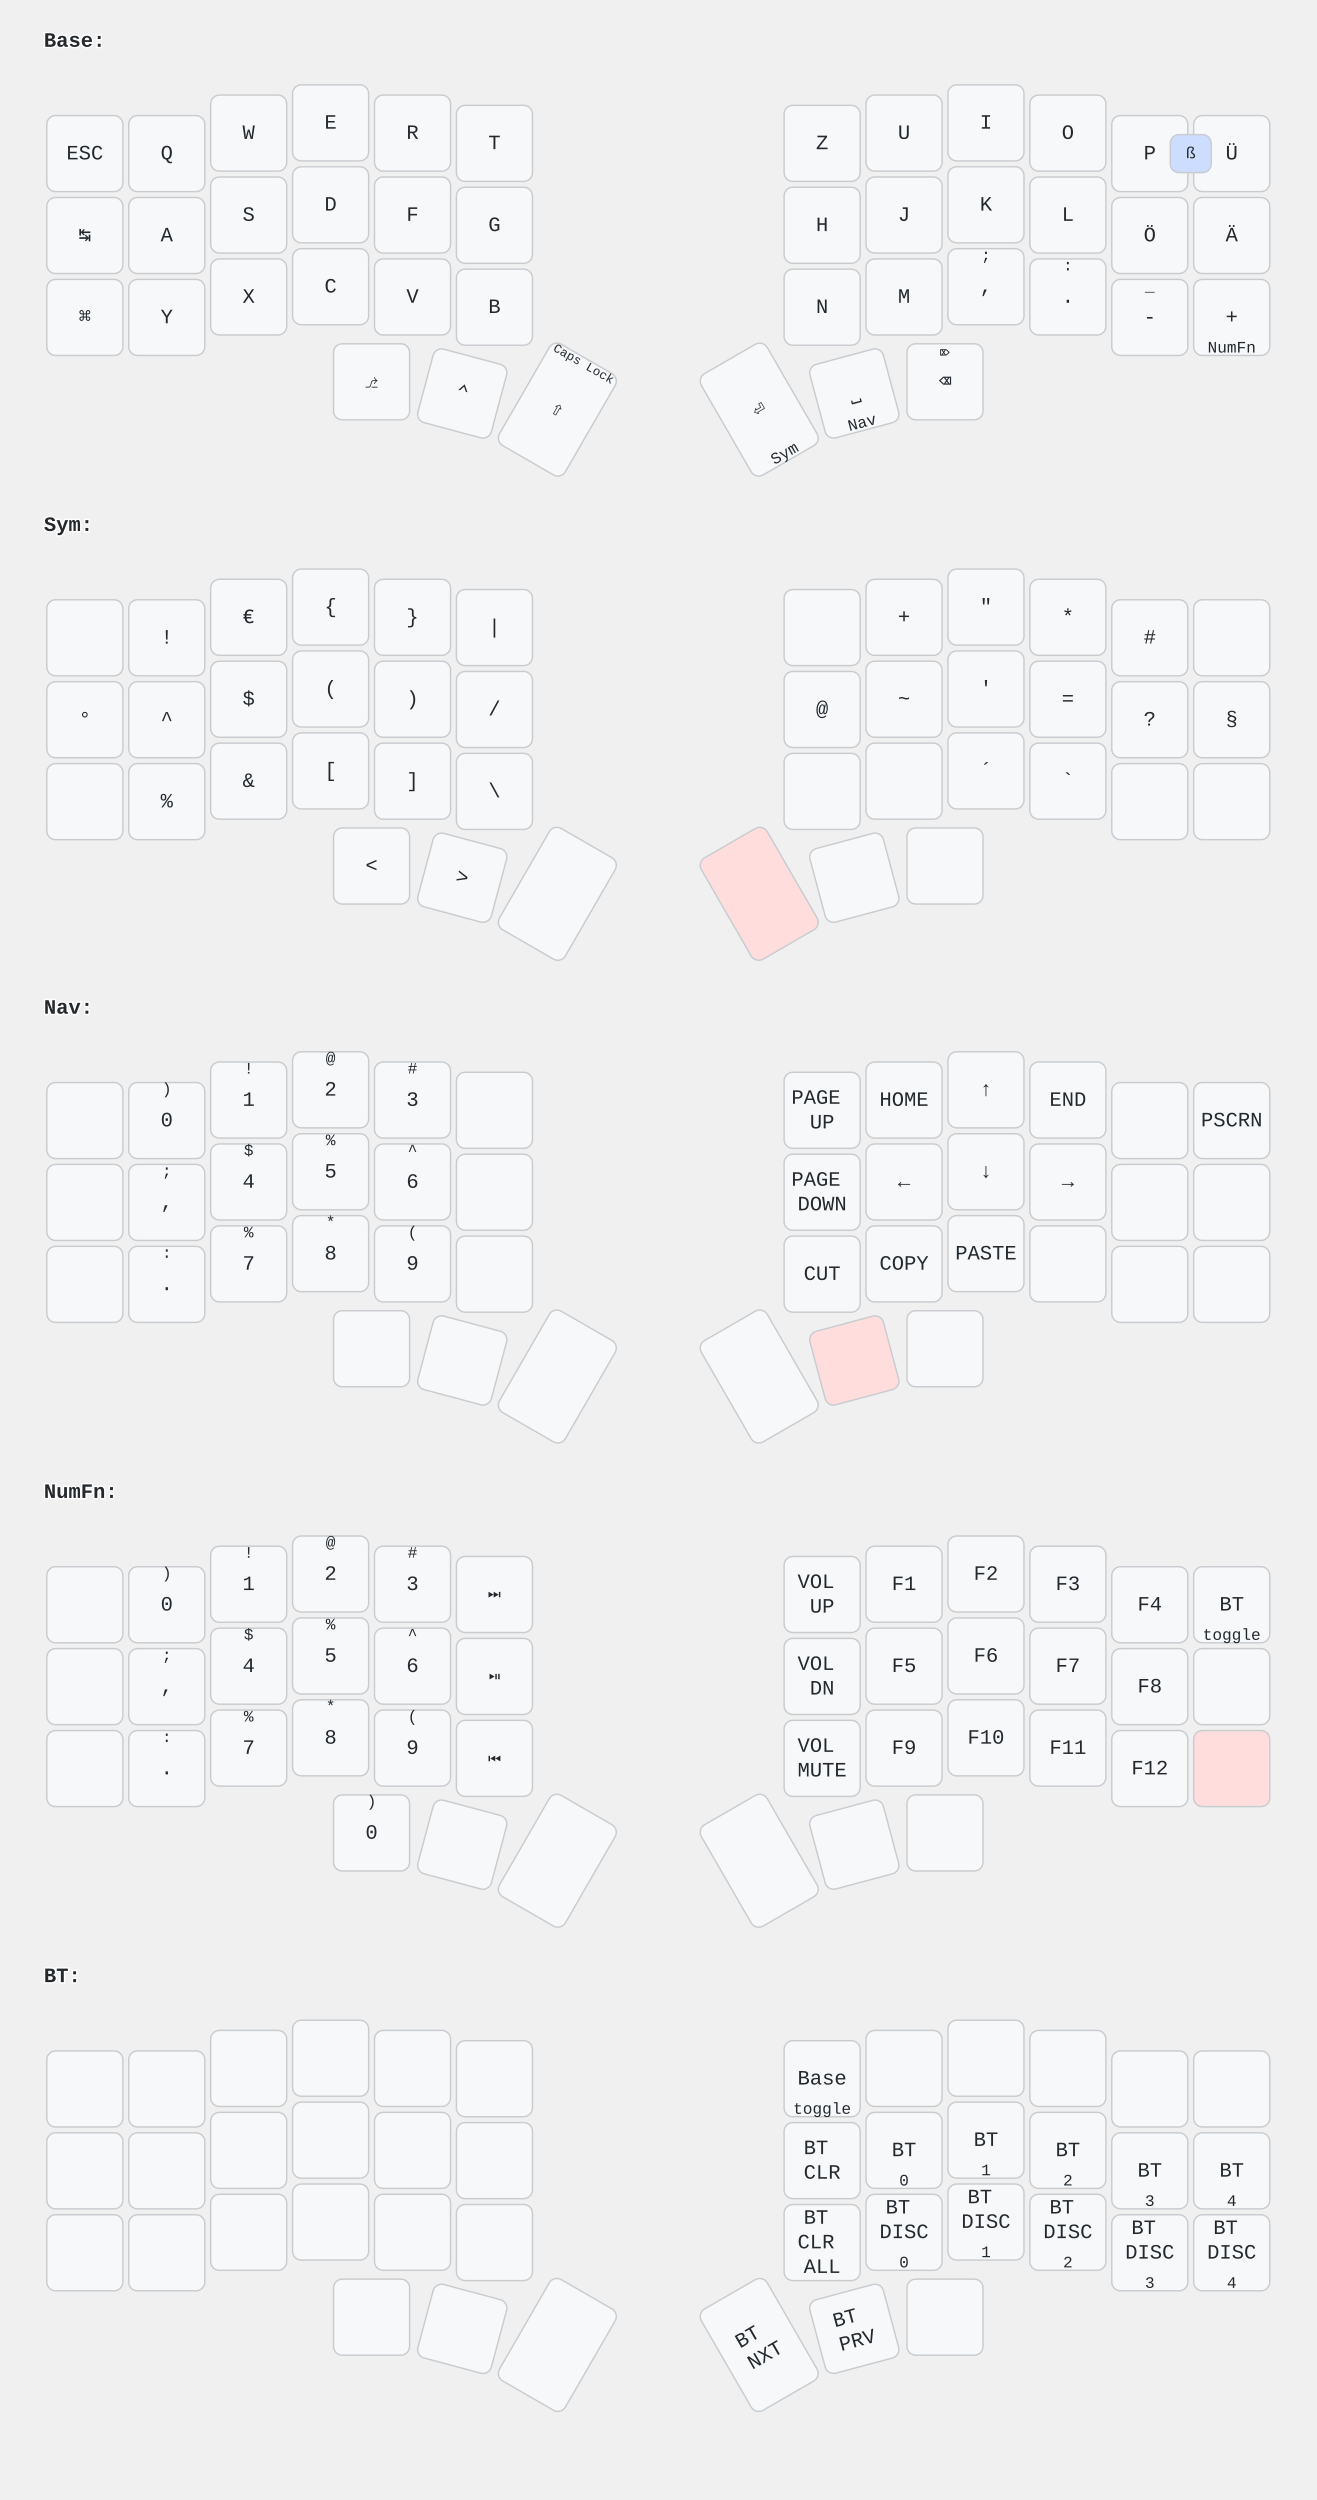
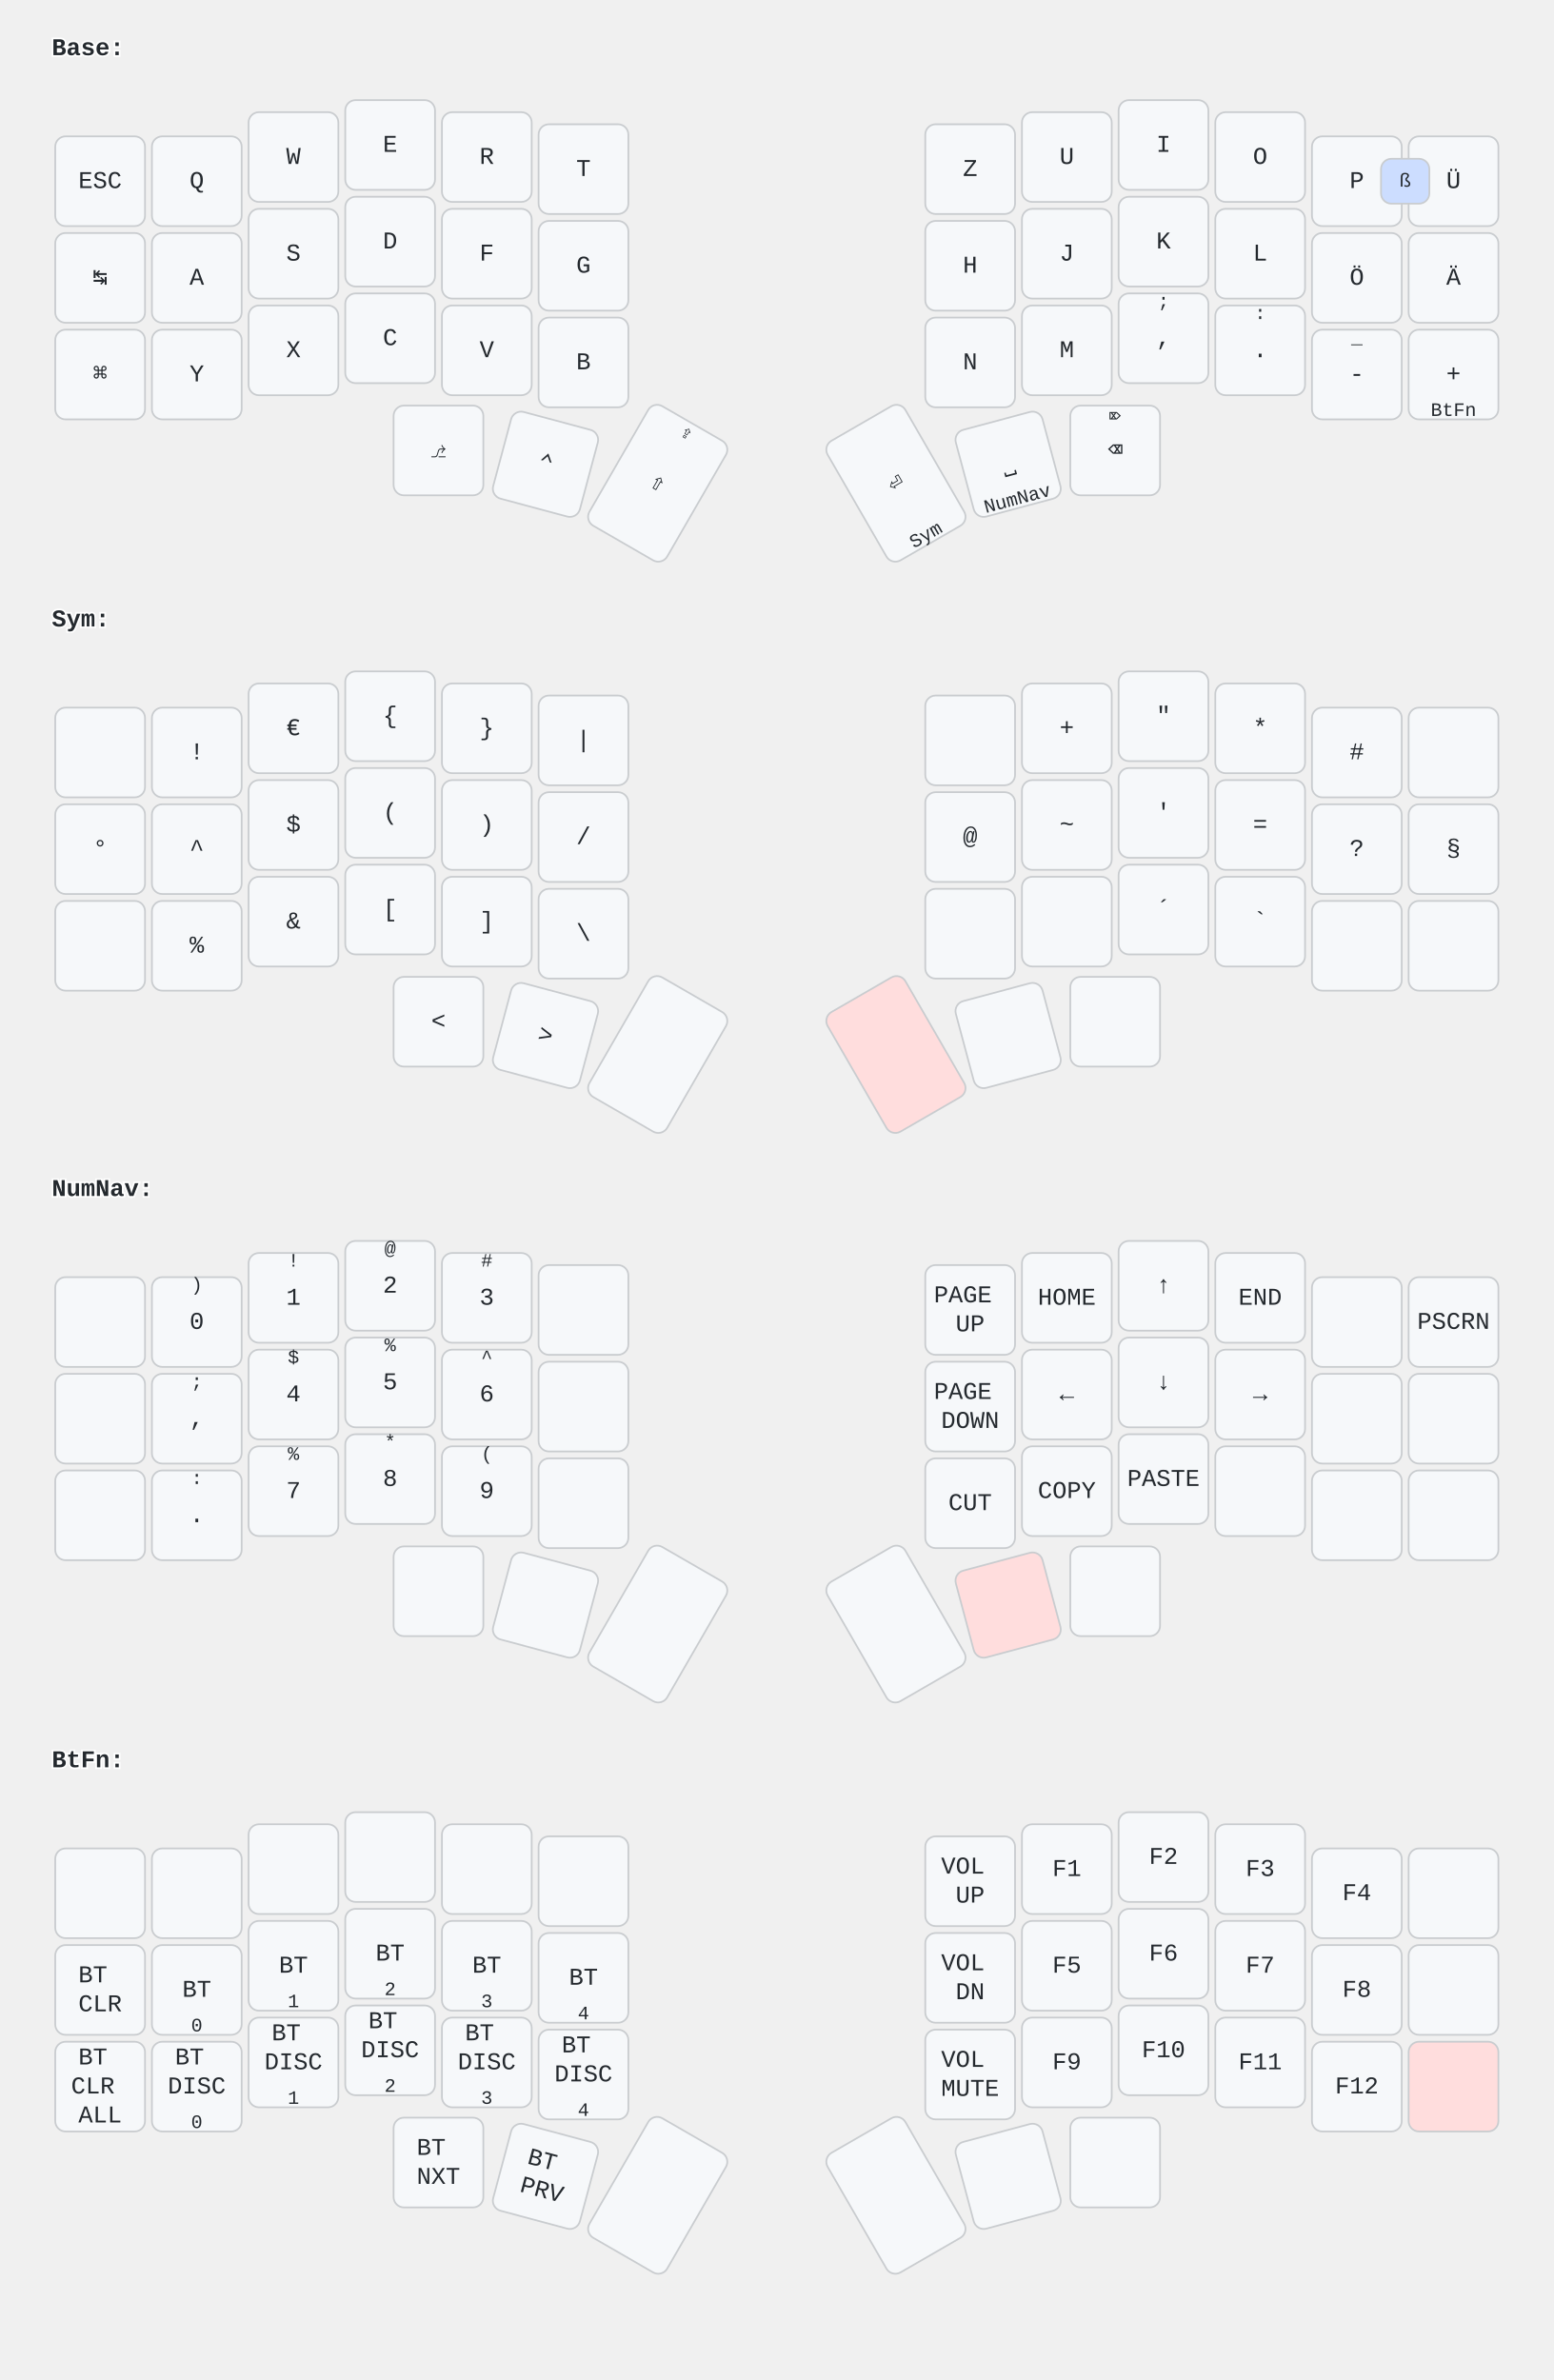
- <svg xmlns="http://www.w3.org/2000/svg" width="900" height="1709" viewBox="0 0 900 1709" class="keymap">
+ <svg xmlns="http://www.w3.org/2000/svg" width="900" height="1379" viewBox="0 0 900 1379" class="keymap">
  <style>/* font and background color specifications */
svg {
    font-family: SFMono-Regular,Consolas,Liberation Mono,Menlo,monospace;
    font-size: 14px;
    font-kerning: normal;
    text-rendering: optimizeLegibility;
    fill: #24292e;
}

/* default key styling */
rect {
    fill: #f6f8fa;
    stroke: #c9cccf;
    stroke-width: 1;
}

/* color accent for combo boxes */
rect.combo {
    fill: #cdf;
}

/* color accent for held keys */
rect.held, rect.combo.held {
    fill: #fdd;
}

/* color accent for ghost (optional) keys */
rect.ghost, rect.combo.ghost {
    fill: #ddd;
}

text {
    text-anchor: middle;
    dominant-baseline: middle;
}

/* styling for layer labels */
text.label {
    font-weight: bold;
    text-anchor: start;
    stroke: white;
    stroke-width: 2;
    paint-order: stroke;
}

/* styling for combo tap, and key hold/shifted label text */
text.combo, text.hold, text.shifted {
    font-size: 11px;
}

text.hold {
    text-anchor: middle;
    dominant-baseline: auto;
}

text.shifted {
    text-anchor: middle;
    dominant-baseline: hanging;
}

/* styling for hold/shifted label text in combo box */
text.combo.hold, text.combo.shifted {
    font-size: 8px;
}

/* styling for combo dendrons */
path {
    stroke-width: 1;
    stroke: gray;
    fill: none;
}
</style>
  <g transform="translate(30, 0)" class="layer-Base">
    <text x="0" y="28" class="label" id="Base">Base:</text>
    <g transform="translate(0, 56)">
      <g transform="translate(28, 49)" class="key keypos-0">
        <rect rx="6" ry="6" x="-26" y="-26" width="52" height="52" class="key" />
        <text x="0" y="0" class="key tap">ESC</text>
      </g>
      <g transform="translate(84, 49)" class="key keypos-1">
        <rect rx="6" ry="6" x="-26" y="-26" width="52" height="52" class="key" />
        <text x="0" y="0" class="key tap">Q</text>
      </g>
      <g transform="translate(140, 35)" class="key keypos-2">
        <rect rx="6" ry="6" x="-26" y="-26" width="52" height="52" class="key" />
        <text x="0" y="0" class="key tap">W</text>
      </g>
      <g transform="translate(196, 28)" class="key keypos-3">
        <rect rx="6" ry="6" x="-26" y="-26" width="52" height="52" class="key" />
        <text x="0" y="0" class="key tap">E</text>
      </g>
      <g transform="translate(252, 35)" class="key keypos-4">
        <rect rx="6" ry="6" x="-26" y="-26" width="52" height="52" class="key" />
        <text x="0" y="0" class="key tap">R</text>
      </g>
      <g transform="translate(308, 42)" class="key keypos-5">
        <rect rx="6" ry="6" x="-26" y="-26" width="52" height="52" class="key" />
        <text x="0" y="0" class="key tap">T</text>
      </g>
      <g transform="translate(532, 42)" class="key keypos-6">
        <rect rx="6" ry="6" x="-26" y="-26" width="52" height="52" class="key" />
        <text x="0" y="0" class="key tap">Z</text>
      </g>
      <g transform="translate(588, 35)" class="key keypos-7">
        <rect rx="6" ry="6" x="-26" y="-26" width="52" height="52" class="key" />
        <text x="0" y="0" class="key tap">U</text>
      </g>
      <g transform="translate(644, 28)" class="key keypos-8">
        <rect rx="6" ry="6" x="-26" y="-26" width="52" height="52" class="key" />
        <text x="0" y="0" class="key tap">I</text>
      </g>
      <g transform="translate(700, 35)" class="key keypos-9">
        <rect rx="6" ry="6" x="-26" y="-26" width="52" height="52" class="key" />
        <text x="0" y="0" class="key tap">O</text>
      </g>
      <g transform="translate(756, 49)" class="key keypos-10">
        <rect rx="6" ry="6" x="-26" y="-26" width="52" height="52" class="key" />
        <text x="0" y="0" class="key tap">P</text>
      </g>
      <g transform="translate(812, 49)" class="key keypos-11">
        <rect rx="6" ry="6" x="-26" y="-26" width="52" height="52" class="key" />
        <text x="0" y="0" class="key tap">Ü</text>
      </g>
      <g transform="translate(28, 105)" class="key keypos-12">
        <rect rx="6" ry="6" x="-26" y="-26" width="52" height="52" class="key" />
        <text x="0" y="0" class="key tap">↹</text>
      </g>
      <g transform="translate(84, 105)" class="key keypos-13">
        <rect rx="6" ry="6" x="-26" y="-26" width="52" height="52" class="key" />
        <text x="0" y="0" class="key tap">A</text>
      </g>
      <g transform="translate(140, 91)" class="key keypos-14">
        <rect rx="6" ry="6" x="-26" y="-26" width="52" height="52" class="key" />
        <text x="0" y="0" class="key tap">S</text>
      </g>
      <g transform="translate(196, 84)" class="key keypos-15">
        <rect rx="6" ry="6" x="-26" y="-26" width="52" height="52" class="key" />
        <text x="0" y="0" class="key tap">D</text>
      </g>
      <g transform="translate(252, 91)" class="key keypos-16">
        <rect rx="6" ry="6" x="-26" y="-26" width="52" height="52" class="key" />
        <text x="0" y="0" class="key tap">F</text>
      </g>
      <g transform="translate(308, 98)" class="key keypos-17">
        <rect rx="6" ry="6" x="-26" y="-26" width="52" height="52" class="key" />
        <text x="0" y="0" class="key tap">G</text>
      </g>
      <g transform="translate(532, 98)" class="key keypos-18">
        <rect rx="6" ry="6" x="-26" y="-26" width="52" height="52" class="key" />
        <text x="0" y="0" class="key tap">H</text>
      </g>
      <g transform="translate(588, 91)" class="key keypos-19">
        <rect rx="6" ry="6" x="-26" y="-26" width="52" height="52" class="key" />
        <text x="0" y="0" class="key tap">J</text>
      </g>
      <g transform="translate(644, 84)" class="key keypos-20">
        <rect rx="6" ry="6" x="-26" y="-26" width="52" height="52" class="key" />
        <text x="0" y="0" class="key tap">K</text>
      </g>
      <g transform="translate(700, 91)" class="key keypos-21">
        <rect rx="6" ry="6" x="-26" y="-26" width="52" height="52" class="key" />
        <text x="0" y="0" class="key tap">L</text>
      </g>
      <g transform="translate(756, 105)" class="key keypos-22">
        <rect rx="6" ry="6" x="-26" y="-26" width="52" height="52" class="key" />
        <text x="0" y="0" class="key tap">Ö</text>
      </g>
      <g transform="translate(812, 105)" class="key keypos-23">
        <rect rx="6" ry="6" x="-26" y="-26" width="52" height="52" class="key" />
        <text x="0" y="0" class="key tap">Ä</text>
      </g>
      <g transform="translate(28, 161)" class="key keypos-24">
        <rect rx="6" ry="6" x="-26" y="-26" width="52" height="52" class="key" />
        <text x="0" y="0" class="key tap">⌘</text>
      </g>
      <g transform="translate(84, 161)" class="key keypos-25">
        <rect rx="6" ry="6" x="-26" y="-26" width="52" height="52" class="key" />
        <text x="0" y="0" class="key tap">Y</text>
      </g>
      <g transform="translate(140, 147)" class="key keypos-26">
        <rect rx="6" ry="6" x="-26" y="-26" width="52" height="52" class="key" />
        <text x="0" y="0" class="key tap">X</text>
      </g>
      <g transform="translate(196, 140)" class="key keypos-27">
        <rect rx="6" ry="6" x="-26" y="-26" width="52" height="52" class="key" />
        <text x="0" y="0" class="key tap">C</text>
      </g>
      <g transform="translate(252, 147)" class="key keypos-28">
        <rect rx="6" ry="6" x="-26" y="-26" width="52" height="52" class="key" />
        <text x="0" y="0" class="key tap">V</text>
      </g>
      <g transform="translate(308, 154)" class="key keypos-29">
        <rect rx="6" ry="6" x="-26" y="-26" width="52" height="52" class="key" />
        <text x="0" y="0" class="key tap">B</text>
      </g>
      <g transform="translate(532, 154)" class="key keypos-30">
        <rect rx="6" ry="6" x="-26" y="-26" width="52" height="52" class="key" />
        <text x="0" y="0" class="key tap">N</text>
      </g>
      <g transform="translate(588, 147)" class="key keypos-31">
        <rect rx="6" ry="6" x="-26" y="-26" width="52" height="52" class="key" />
        <text x="0" y="0" class="key tap">M</text>
      </g>
      <g transform="translate(644, 140)" class="key keypos-32">
        <rect rx="6" ry="6" x="-26" y="-26" width="52" height="52" class="key" />
        <text x="0" y="0" class="key tap">,</text>
        <text x="0" y="-24" class="key shifted">;</text>
      </g>
      <g transform="translate(700, 147)" class="key keypos-33">
        <rect rx="6" ry="6" x="-26" y="-26" width="52" height="52" class="key" />
        <text x="0" y="0" class="key tap">.</text>
        <text x="0" y="-24" class="key shifted">:</text>
      </g>
      <g transform="translate(756, 161)" class="key keypos-34">
        <rect rx="6" ry="6" x="-26" y="-26" width="52" height="52" class="key" />
        <text x="0" y="0" class="key tap">-</text>
        <text x="0" y="-24" class="key shifted">_</text>
      </g>
      <g transform="translate(812, 161)" class="key keypos-35">
        <rect rx="6" ry="6" x="-26" y="-26" width="52" height="52" class="key" />
        <text x="0" y="0" class="key tap">+</text>
-         <a href="#NumFn">
-           <text x="0" y="24" class="key hold layer-activator">NumFn</text>
+         <a href="#BtFn">
+           <text x="0" y="24" class="key hold layer-activator">BtFn</text>
        </a>
      </g>
      <g transform="translate(224, 205)" class="key keypos-36">
        <rect rx="6" ry="6" x="-26" y="-26" width="52" height="52" class="key" />
        <text x="0" y="0" class="key tap">⎇</text>
      </g>
      <g transform="translate(286, 213) rotate(15.0)" class="key keypos-37">
        <rect rx="6" ry="6" x="-26" y="-26" width="52" height="52" class="key" />
        <text x="0" y="0" class="key tap">⌃</text>
      </g>
      <g transform="translate(351, 224) rotate(30.0)" class="key keypos-38">
        <rect rx="6" ry="6" x="-26" y="-40" width="52" height="80" class="key" />
        <text x="0" y="0" class="key tap">⇧</text>
-         <text x="0" y="-38" class="key shifted">
-           <tspan style="font-size: 78%">Caps Lock</tspan>
-         </text>
+         <text x="0" y="-38" class="key shifted">⇪</text>
      </g>
      <g transform="translate(489, 224) rotate(-30.0)" class="key keypos-39">
        <rect rx="6" ry="6" x="-26" y="-40" width="52" height="80" class="key" />
        <text x="0" y="0" class="key tap">⏎</text>
        <a href="#Sym">
          <text x="0" y="38" class="key hold layer-activator">Sym</text>
        </a>
      </g>
      <g transform="translate(554, 213) rotate(-15.0)" class="key keypos-40">
        <rect rx="6" ry="6" x="-26" y="-26" width="52" height="52" class="key" />
        <text x="0" y="0" class="key tap">⎵</text>
-         <a href="#Nav">
-           <text x="0" y="24" class="key hold layer-activator">Nav</text>
+         <a href="#NumNav">
+           <text x="0" y="24" class="key hold layer-activator">NumNav</text>
        </a>
      </g>
      <g transform="translate(616, 205)" class="key keypos-41">
        <rect rx="6" ry="6" x="-26" y="-26" width="52" height="52" class="key" />
        <text x="0" y="0" class="key tap">⌫</text>
        <text x="0" y="-24" class="key shifted">⌦</text>
      </g>
      <g class="combo combopos-0">
        <rect rx="6" ry="6" x="770" y="36" width="28" height="26" class="combo" />
        <text x="784" y="49" class="combo tap">ß</text>
      </g>
    </g>
  </g>
  <g transform="translate(30, 331)" class="layer-Sym">
    <text x="0" y="28" class="label" id="Sym">Sym:</text>
    <g transform="translate(0, 56)">
      <g transform="translate(28, 49)" class="key keypos-0">
        <rect rx="6" ry="6" x="-26" y="-26" width="52" height="52" class="key" />
      </g>
      <g transform="translate(84, 49)" class="key keypos-1">
        <rect rx="6" ry="6" x="-26" y="-26" width="52" height="52" class="key" />
        <text x="0" y="0" class="key tap">!</text>
      </g>
      <g transform="translate(140, 35)" class="key keypos-2">
        <rect rx="6" ry="6" x="-26" y="-26" width="52" height="52" class="key" />
        <text x="0" y="0" class="key tap">€</text>
      </g>
      <g transform="translate(196, 28)" class="key keypos-3">
        <rect rx="6" ry="6" x="-26" y="-26" width="52" height="52" class="key" />
        <text x="0" y="0" class="key tap">{</text>
      </g>
      <g transform="translate(252, 35)" class="key keypos-4">
        <rect rx="6" ry="6" x="-26" y="-26" width="52" height="52" class="key" />
        <text x="0" y="0" class="key tap">}</text>
      </g>
      <g transform="translate(308, 42)" class="key keypos-5">
        <rect rx="6" ry="6" x="-26" y="-26" width="52" height="52" class="key" />
        <text x="0" y="0" class="key tap">|</text>
      </g>
      <g transform="translate(532, 42)" class="key keypos-6">
        <rect rx="6" ry="6" x="-26" y="-26" width="52" height="52" class="key" />
      </g>
      <g transform="translate(588, 35)" class="key keypos-7">
        <rect rx="6" ry="6" x="-26" y="-26" width="52" height="52" class="key" />
        <text x="0" y="0" class="key tap">+</text>
      </g>
      <g transform="translate(644, 28)" class="key keypos-8">
        <rect rx="6" ry="6" x="-26" y="-26" width="52" height="52" class="key" />
        <text x="0" y="0" class="key tap">"</text>
      </g>
      <g transform="translate(700, 35)" class="key keypos-9">
        <rect rx="6" ry="6" x="-26" y="-26" width="52" height="52" class="key" />
        <text x="0" y="0" class="key tap">*</text>
      </g>
      <g transform="translate(756, 49)" class="key keypos-10">
        <rect rx="6" ry="6" x="-26" y="-26" width="52" height="52" class="key" />
        <text x="0" y="0" class="key tap">#</text>
      </g>
      <g transform="translate(812, 49)" class="key keypos-11">
        <rect rx="6" ry="6" x="-26" y="-26" width="52" height="52" class="key" />
      </g>
      <g transform="translate(28, 105)" class="key keypos-12">
        <rect rx="6" ry="6" x="-26" y="-26" width="52" height="52" class="key" />
        <text x="0" y="0" class="key tap">°</text>
      </g>
      <g transform="translate(84, 105)" class="key keypos-13">
        <rect rx="6" ry="6" x="-26" y="-26" width="52" height="52" class="key" />
        <text x="0" y="0" class="key tap">^</text>
      </g>
      <g transform="translate(140, 91)" class="key keypos-14">
        <rect rx="6" ry="6" x="-26" y="-26" width="52" height="52" class="key" />
        <text x="0" y="0" class="key tap">$</text>
      </g>
      <g transform="translate(196, 84)" class="key keypos-15">
        <rect rx="6" ry="6" x="-26" y="-26" width="52" height="52" class="key" />
        <text x="0" y="0" class="key tap">(</text>
      </g>
      <g transform="translate(252, 91)" class="key keypos-16">
        <rect rx="6" ry="6" x="-26" y="-26" width="52" height="52" class="key" />
        <text x="0" y="0" class="key tap">)</text>
      </g>
      <g transform="translate(308, 98)" class="key keypos-17">
        <rect rx="6" ry="6" x="-26" y="-26" width="52" height="52" class="key" />
        <text x="0" y="0" class="key tap">/</text>
      </g>
      <g transform="translate(532, 98)" class="key keypos-18">
        <rect rx="6" ry="6" x="-26" y="-26" width="52" height="52" class="key" />
        <text x="0" y="0" class="key tap">@</text>
      </g>
      <g transform="translate(588, 91)" class="key keypos-19">
        <rect rx="6" ry="6" x="-26" y="-26" width="52" height="52" class="key" />
        <text x="0" y="0" class="key tap">~</text>
      </g>
      <g transform="translate(644, 84)" class="key keypos-20">
        <rect rx="6" ry="6" x="-26" y="-26" width="52" height="52" class="key" />
        <text x="0" y="0" class="key tap">'</text>
      </g>
      <g transform="translate(700, 91)" class="key keypos-21">
        <rect rx="6" ry="6" x="-26" y="-26" width="52" height="52" class="key" />
        <text x="0" y="0" class="key tap">=</text>
      </g>
      <g transform="translate(756, 105)" class="key keypos-22">
        <rect rx="6" ry="6" x="-26" y="-26" width="52" height="52" class="key" />
        <text x="0" y="0" class="key tap">?</text>
      </g>
      <g transform="translate(812, 105)" class="key keypos-23">
        <rect rx="6" ry="6" x="-26" y="-26" width="52" height="52" class="key" />
        <text x="0" y="0" class="key tap">§</text>
      </g>
      <g transform="translate(28, 161)" class="key keypos-24">
        <rect rx="6" ry="6" x="-26" y="-26" width="52" height="52" class="key" />
      </g>
      <g transform="translate(84, 161)" class="key keypos-25">
        <rect rx="6" ry="6" x="-26" y="-26" width="52" height="52" class="key" />
        <text x="0" y="0" class="key tap">%</text>
      </g>
      <g transform="translate(140, 147)" class="key keypos-26">
        <rect rx="6" ry="6" x="-26" y="-26" width="52" height="52" class="key" />
        <text x="0" y="0" class="key tap">&amp;</text>
      </g>
      <g transform="translate(196, 140)" class="key keypos-27">
        <rect rx="6" ry="6" x="-26" y="-26" width="52" height="52" class="key" />
        <text x="0" y="0" class="key tap">[</text>
      </g>
      <g transform="translate(252, 147)" class="key keypos-28">
        <rect rx="6" ry="6" x="-26" y="-26" width="52" height="52" class="key" />
        <text x="0" y="0" class="key tap">]</text>
      </g>
      <g transform="translate(308, 154)" class="key keypos-29">
        <rect rx="6" ry="6" x="-26" y="-26" width="52" height="52" class="key" />
        <text x="0" y="0" class="key tap">\</text>
      </g>
      <g transform="translate(532, 154)" class="key keypos-30">
        <rect rx="6" ry="6" x="-26" y="-26" width="52" height="52" class="key" />
      </g>
      <g transform="translate(588, 147)" class="key keypos-31">
        <rect rx="6" ry="6" x="-26" y="-26" width="52" height="52" class="key" />
      </g>
      <g transform="translate(644, 140)" class="key keypos-32">
        <rect rx="6" ry="6" x="-26" y="-26" width="52" height="52" class="key" />
        <text x="0" y="0" class="key tap">´</text>
      </g>
      <g transform="translate(700, 147)" class="key keypos-33">
        <rect rx="6" ry="6" x="-26" y="-26" width="52" height="52" class="key" />
        <text x="0" y="0" class="key tap">`</text>
      </g>
      <g transform="translate(756, 161)" class="key keypos-34">
        <rect rx="6" ry="6" x="-26" y="-26" width="52" height="52" class="key" />
      </g>
      <g transform="translate(812, 161)" class="key keypos-35">
        <rect rx="6" ry="6" x="-26" y="-26" width="52" height="52" class="key" />
      </g>
      <g transform="translate(224, 205)" class="key keypos-36">
        <rect rx="6" ry="6" x="-26" y="-26" width="52" height="52" class="key" />
        <text x="0" y="0" class="key tap">&lt;</text>
      </g>
      <g transform="translate(286, 213) rotate(15.0)" class="key keypos-37">
        <rect rx="6" ry="6" x="-26" y="-26" width="52" height="52" class="key" />
        <text x="0" y="0" class="key tap">&gt;</text>
      </g>
      <g transform="translate(351, 224) rotate(30.0)" class="key keypos-38">
        <rect rx="6" ry="6" x="-26" y="-40" width="52" height="80" class="key" />
      </g>
      <g transform="translate(489, 224) rotate(-30.0)" class="key held keypos-39">
        <rect rx="6" ry="6" x="-26" y="-40" width="52" height="80" class="key held" />
      </g>
      <g transform="translate(554, 213) rotate(-15.0)" class="key keypos-40">
        <rect rx="6" ry="6" x="-26" y="-26" width="52" height="52" class="key" />
      </g>
      <g transform="translate(616, 205)" class="key keypos-41">
        <rect rx="6" ry="6" x="-26" y="-26" width="52" height="52" class="key" />
      </g>
    </g>
  </g>
-   <g transform="translate(30, 661)" class="layer-Nav">
-     <text x="0" y="28" class="label" id="Nav">Nav:</text>
+   <g transform="translate(30, 661)" class="layer-NumNav">
+     <text x="0" y="28" class="label" id="NumNav">NumNav:</text>
    <g transform="translate(0, 56)">
      <g transform="translate(28, 49)" class="key keypos-0">
        <rect rx="6" ry="6" x="-26" y="-26" width="52" height="52" class="key" />
      </g>
      <g transform="translate(84, 49)" class="key keypos-1">
        <rect rx="6" ry="6" x="-26" y="-26" width="52" height="52" class="key" />
        <text x="0" y="0" class="key tap">0</text>
        <text x="0" y="-24" class="key shifted">)</text>
      </g>
      <g transform="translate(140, 35)" class="key keypos-2">
        <rect rx="6" ry="6" x="-26" y="-26" width="52" height="52" class="key" />
        <text x="0" y="0" class="key tap">1</text>
        <text x="0" y="-24" class="key shifted">!</text>
      </g>
      <g transform="translate(196, 28)" class="key keypos-3">
        <rect rx="6" ry="6" x="-26" y="-26" width="52" height="52" class="key" />
        <text x="0" y="0" class="key tap">2</text>
        <text x="0" y="-24" class="key shifted">@</text>
      </g>
      <g transform="translate(252, 35)" class="key keypos-4">
        <rect rx="6" ry="6" x="-26" y="-26" width="52" height="52" class="key" />
        <text x="0" y="0" class="key tap">3</text>
        <text x="0" y="-24" class="key shifted">#</text>
      </g>
      <g transform="translate(308, 42)" class="key keypos-5">
        <rect rx="6" ry="6" x="-26" y="-26" width="52" height="52" class="key" />
      </g>
      <g transform="translate(532, 42)" class="key keypos-6">
        <rect rx="6" ry="6" x="-26" y="-26" width="52" height="52" class="key" />
        <text x="0" y="0" class="key tap">
          <tspan x="0" dy="-0.6em">PAGE</tspan>
          <tspan x="0" dy="1.2em">UP</tspan>
        </text>
      </g>
      <g transform="translate(588, 35)" class="key keypos-7">
        <rect rx="6" ry="6" x="-26" y="-26" width="52" height="52" class="key" />
        <text x="0" y="0" class="key tap">HOME</text>
      </g>
      <g transform="translate(644, 28)" class="key keypos-8">
        <rect rx="6" ry="6" x="-26" y="-26" width="52" height="52" class="key" />
        <text x="0" y="0" class="key tap">↑</text>
      </g>
      <g transform="translate(700, 35)" class="key keypos-9">
        <rect rx="6" ry="6" x="-26" y="-26" width="52" height="52" class="key" />
        <text x="0" y="0" class="key tap">END</text>
      </g>
      <g transform="translate(756, 49)" class="key keypos-10">
        <rect rx="6" ry="6" x="-26" y="-26" width="52" height="52" class="key" />
      </g>
      <g transform="translate(812, 49)" class="key keypos-11">
        <rect rx="6" ry="6" x="-26" y="-26" width="52" height="52" class="key" />
        <text x="0" y="0" class="key tap">PSCRN</text>
      </g>
      <g transform="translate(28, 105)" class="key keypos-12">
        <rect rx="6" ry="6" x="-26" y="-26" width="52" height="52" class="key" />
      </g>
      <g transform="translate(84, 105)" class="key keypos-13">
        <rect rx="6" ry="6" x="-26" y="-26" width="52" height="52" class="key" />
        <text x="0" y="0" class="key tap">,</text>
        <text x="0" y="-24" class="key shifted">;</text>
      </g>
      <g transform="translate(140, 91)" class="key keypos-14">
        <rect rx="6" ry="6" x="-26" y="-26" width="52" height="52" class="key" />
        <text x="0" y="0" class="key tap">4</text>
        <text x="0" y="-24" class="key shifted">$</text>
      </g>
      <g transform="translate(196, 84)" class="key keypos-15">
        <rect rx="6" ry="6" x="-26" y="-26" width="52" height="52" class="key" />
        <text x="0" y="0" class="key tap">5</text>
        <text x="0" y="-24" class="key shifted">%</text>
      </g>
      <g transform="translate(252, 91)" class="key keypos-16">
        <rect rx="6" ry="6" x="-26" y="-26" width="52" height="52" class="key" />
        <text x="0" y="0" class="key tap">6</text>
        <text x="0" y="-24" class="key shifted">^</text>
      </g>
      <g transform="translate(308, 98)" class="key keypos-17">
        <rect rx="6" ry="6" x="-26" y="-26" width="52" height="52" class="key" />
      </g>
      <g transform="translate(532, 98)" class="key keypos-18">
        <rect rx="6" ry="6" x="-26" y="-26" width="52" height="52" class="key" />
        <text x="0" y="0" class="key tap">
          <tspan x="0" dy="-0.6em">PAGE</tspan>
          <tspan x="0" dy="1.2em">DOWN</tspan>
        </text>
      </g>
      <g transform="translate(588, 91)" class="key keypos-19">
        <rect rx="6" ry="6" x="-26" y="-26" width="52" height="52" class="key" />
        <text x="0" y="0" class="key tap">←</text>
      </g>
      <g transform="translate(644, 84)" class="key keypos-20">
        <rect rx="6" ry="6" x="-26" y="-26" width="52" height="52" class="key" />
        <text x="0" y="0" class="key tap">↓</text>
      </g>
      <g transform="translate(700, 91)" class="key keypos-21">
        <rect rx="6" ry="6" x="-26" y="-26" width="52" height="52" class="key" />
        <text x="0" y="0" class="key tap">→</text>
      </g>
      <g transform="translate(756, 105)" class="key keypos-22">
        <rect rx="6" ry="6" x="-26" y="-26" width="52" height="52" class="key" />
      </g>
      <g transform="translate(812, 105)" class="key keypos-23">
        <rect rx="6" ry="6" x="-26" y="-26" width="52" height="52" class="key" />
      </g>
      <g transform="translate(28, 161)" class="key keypos-24">
        <rect rx="6" ry="6" x="-26" y="-26" width="52" height="52" class="key" />
      </g>
      <g transform="translate(84, 161)" class="key keypos-25">
        <rect rx="6" ry="6" x="-26" y="-26" width="52" height="52" class="key" />
        <text x="0" y="0" class="key tap">.</text>
        <text x="0" y="-24" class="key shifted">:</text>
      </g>
      <g transform="translate(140, 147)" class="key keypos-26">
        <rect rx="6" ry="6" x="-26" y="-26" width="52" height="52" class="key" />
        <text x="0" y="0" class="key tap">7</text>
        <text x="0" y="-24" class="key shifted">%</text>
      </g>
      <g transform="translate(196, 140)" class="key keypos-27">
        <rect rx="6" ry="6" x="-26" y="-26" width="52" height="52" class="key" />
        <text x="0" y="0" class="key tap">8</text>
        <text x="0" y="-24" class="key shifted">*</text>
      </g>
      <g transform="translate(252, 147)" class="key keypos-28">
        <rect rx="6" ry="6" x="-26" y="-26" width="52" height="52" class="key" />
        <text x="0" y="0" class="key tap">9</text>
        <text x="0" y="-24" class="key shifted">(</text>
      </g>
      <g transform="translate(308, 154)" class="key keypos-29">
        <rect rx="6" ry="6" x="-26" y="-26" width="52" height="52" class="key" />
      </g>
      <g transform="translate(532, 154)" class="key keypos-30">
        <rect rx="6" ry="6" x="-26" y="-26" width="52" height="52" class="key" />
        <text x="0" y="0" class="key tap">CUT</text>
      </g>
      <g transform="translate(588, 147)" class="key keypos-31">
        <rect rx="6" ry="6" x="-26" y="-26" width="52" height="52" class="key" />
        <text x="0" y="0" class="key tap">COPY</text>
      </g>
      <g transform="translate(644, 140)" class="key keypos-32">
        <rect rx="6" ry="6" x="-26" y="-26" width="52" height="52" class="key" />
        <text x="0" y="0" class="key tap">PASTE</text>
      </g>
      <g transform="translate(700, 147)" class="key keypos-33">
        <rect rx="6" ry="6" x="-26" y="-26" width="52" height="52" class="key" />
      </g>
      <g transform="translate(756, 161)" class="key keypos-34">
        <rect rx="6" ry="6" x="-26" y="-26" width="52" height="52" class="key" />
      </g>
      <g transform="translate(812, 161)" class="key keypos-35">
        <rect rx="6" ry="6" x="-26" y="-26" width="52" height="52" class="key" />
      </g>
      <g transform="translate(224, 205)" class="key keypos-36">
        <rect rx="6" ry="6" x="-26" y="-26" width="52" height="52" class="key" />
      </g>
      <g transform="translate(286, 213) rotate(15.0)" class="key keypos-37">
        <rect rx="6" ry="6" x="-26" y="-26" width="52" height="52" class="key" />
      </g>
      <g transform="translate(351, 224) rotate(30.0)" class="key keypos-38">
        <rect rx="6" ry="6" x="-26" y="-40" width="52" height="80" class="key" />
      </g>
      <g transform="translate(489, 224) rotate(-30.0)" class="key keypos-39">
        <rect rx="6" ry="6" x="-26" y="-40" width="52" height="80" class="key" />
      </g>
      <g transform="translate(554, 213) rotate(-15.0)" class="key held keypos-40">
        <rect rx="6" ry="6" x="-26" y="-26" width="52" height="52" class="key held" />
      </g>
      <g transform="translate(616, 205)" class="key keypos-41">
        <rect rx="6" ry="6" x="-26" y="-26" width="52" height="52" class="key" />
      </g>
    </g>
  </g>
-   <g transform="translate(30, 992)" class="layer-NumFn">
-     <text x="0" y="28" class="label" id="NumFn">NumFn:</text>
+   <g transform="translate(30, 992)" class="layer-BtFn">
+     <text x="0" y="28" class="label" id="BtFn">BtFn:</text>
    <g transform="translate(0, 56)">
      <g transform="translate(28, 49)" class="key keypos-0">
        <rect rx="6" ry="6" x="-26" y="-26" width="52" height="52" class="key" />
      </g>
      <g transform="translate(84, 49)" class="key keypos-1">
        <rect rx="6" ry="6" x="-26" y="-26" width="52" height="52" class="key" />
-         <text x="0" y="0" class="key tap">0</text>
-         <text x="0" y="-24" class="key shifted">)</text>
      </g>
      <g transform="translate(140, 35)" class="key keypos-2">
        <rect rx="6" ry="6" x="-26" y="-26" width="52" height="52" class="key" />
-         <text x="0" y="0" class="key tap">1</text>
-         <text x="0" y="-24" class="key shifted">!</text>
      </g>
      <g transform="translate(196, 28)" class="key keypos-3">
        <rect rx="6" ry="6" x="-26" y="-26" width="52" height="52" class="key" />
-         <text x="0" y="0" class="key tap">2</text>
-         <text x="0" y="-24" class="key shifted">@</text>
      </g>
      <g transform="translate(252, 35)" class="key keypos-4">
        <rect rx="6" ry="6" x="-26" y="-26" width="52" height="52" class="key" />
-         <text x="0" y="0" class="key tap">3</text>
-         <text x="0" y="-24" class="key shifted">#</text>
      </g>
      <g transform="translate(308, 42)" class="key keypos-5">
        <rect rx="6" ry="6" x="-26" y="-26" width="52" height="52" class="key" />
-         <text x="0" y="0" class="key tap">⏭</text>
      </g>
      <g transform="translate(532, 42)" class="key keypos-6">
        <rect rx="6" ry="6" x="-26" y="-26" width="52" height="52" class="key" />
        <text x="0" y="0" class="key tap">
          <tspan x="0" dy="-0.6em">VOL</tspan>
          <tspan x="0" dy="1.2em">UP</tspan>
        </text>
      </g>
      <g transform="translate(588, 35)" class="key keypos-7">
        <rect rx="6" ry="6" x="-26" y="-26" width="52" height="52" class="key" />
        <text x="0" y="0" class="key tap">F1</text>
      </g>
      <g transform="translate(644, 28)" class="key keypos-8">
        <rect rx="6" ry="6" x="-26" y="-26" width="52" height="52" class="key" />
        <text x="0" y="0" class="key tap">F2</text>
      </g>
      <g transform="translate(700, 35)" class="key keypos-9">
        <rect rx="6" ry="6" x="-26" y="-26" width="52" height="52" class="key" />
        <text x="0" y="0" class="key tap">F3</text>
      </g>
      <g transform="translate(756, 49)" class="key keypos-10">
        <rect rx="6" ry="6" x="-26" y="-26" width="52" height="52" class="key" />
        <text x="0" y="0" class="key tap">F4</text>
      </g>
      <g transform="translate(812, 49)" class="key keypos-11">
        <rect rx="6" ry="6" x="-26" y="-26" width="52" height="52" class="key" />
-         <a href="#BT">
-           <text x="0" y="0" class="key tap layer-activator">BT</text>
-         </a>
-         <text x="0" y="24" class="key hold">toggle</text>
      </g>
      <g transform="translate(28, 105)" class="key keypos-12">
        <rect rx="6" ry="6" x="-26" y="-26" width="52" height="52" class="key" />
+         <text x="0" y="0" class="key tap">
+           <tspan x="0" dy="-0.6em">BT</tspan>
+           <tspan x="0" dy="1.2em">CLR</tspan>
+         </text>
      </g>
      <g transform="translate(84, 105)" class="key keypos-13">
        <rect rx="6" ry="6" x="-26" y="-26" width="52" height="52" class="key" />
-         <text x="0" y="0" class="key tap">,</text>
-         <text x="0" y="-24" class="key shifted">;</text>
+         <text x="0" y="0" class="key tap">BT</text>
+         <text x="0" y="24" class="key hold">0</text>
      </g>
      <g transform="translate(140, 91)" class="key keypos-14">
        <rect rx="6" ry="6" x="-26" y="-26" width="52" height="52" class="key" />
-         <text x="0" y="0" class="key tap">4</text>
-         <text x="0" y="-24" class="key shifted">$</text>
+         <text x="0" y="0" class="key tap">BT</text>
+         <text x="0" y="24" class="key hold">1</text>
      </g>
      <g transform="translate(196, 84)" class="key keypos-15">
        <rect rx="6" ry="6" x="-26" y="-26" width="52" height="52" class="key" />
-         <text x="0" y="0" class="key tap">5</text>
-         <text x="0" y="-24" class="key shifted">%</text>
+         <text x="0" y="0" class="key tap">BT</text>
+         <text x="0" y="24" class="key hold">2</text>
      </g>
      <g transform="translate(252, 91)" class="key keypos-16">
        <rect rx="6" ry="6" x="-26" y="-26" width="52" height="52" class="key" />
-         <text x="0" y="0" class="key tap">6</text>
-         <text x="0" y="-24" class="key shifted">^</text>
+         <text x="0" y="0" class="key tap">BT</text>
+         <text x="0" y="24" class="key hold">3</text>
      </g>
      <g transform="translate(308, 98)" class="key keypos-17">
        <rect rx="6" ry="6" x="-26" y="-26" width="52" height="52" class="key" />
-         <text x="0" y="0" class="key tap">⏯</text>
+         <text x="0" y="0" class="key tap">BT</text>
+         <text x="0" y="24" class="key hold">4</text>
      </g>
      <g transform="translate(532, 98)" class="key keypos-18">
        <rect rx="6" ry="6" x="-26" y="-26" width="52" height="52" class="key" />
        <text x="0" y="0" class="key tap">
          <tspan x="0" dy="-0.6em">VOL</tspan>
          <tspan x="0" dy="1.2em">DN</tspan>
        </text>
      </g>
      <g transform="translate(588, 91)" class="key keypos-19">
        <rect rx="6" ry="6" x="-26" y="-26" width="52" height="52" class="key" />
        <text x="0" y="0" class="key tap">F5</text>
      </g>
      <g transform="translate(644, 84)" class="key keypos-20">
        <rect rx="6" ry="6" x="-26" y="-26" width="52" height="52" class="key" />
        <text x="0" y="0" class="key tap">F6</text>
      </g>
      <g transform="translate(700, 91)" class="key keypos-21">
        <rect rx="6" ry="6" x="-26" y="-26" width="52" height="52" class="key" />
        <text x="0" y="0" class="key tap">F7</text>
      </g>
      <g transform="translate(756, 105)" class="key keypos-22">
        <rect rx="6" ry="6" x="-26" y="-26" width="52" height="52" class="key" />
        <text x="0" y="0" class="key tap">F8</text>
      </g>
      <g transform="translate(812, 105)" class="key keypos-23">
        <rect rx="6" ry="6" x="-26" y="-26" width="52" height="52" class="key" />
      </g>
      <g transform="translate(28, 161)" class="key keypos-24">
-         <rect rx="6" ry="6" x="-26" y="-26" width="52" height="52" class="key" />
-       </g>
-       <g transform="translate(84, 161)" class="key keypos-25">
-         <rect rx="6" ry="6" x="-26" y="-26" width="52" height="52" class="key" />
-         <text x="0" y="0" class="key tap">.</text>
-         <text x="0" y="-24" class="key shifted">:</text>
-       </g>
-       <g transform="translate(140, 147)" class="key keypos-26">
-         <rect rx="6" ry="6" x="-26" y="-26" width="52" height="52" class="key" />
-         <text x="0" y="0" class="key tap">7</text>
-         <text x="0" y="-24" class="key shifted">%</text>
-       </g>
-       <g transform="translate(196, 140)" class="key keypos-27">
-         <rect rx="6" ry="6" x="-26" y="-26" width="52" height="52" class="key" />
-         <text x="0" y="0" class="key tap">8</text>
-         <text x="0" y="-24" class="key shifted">*</text>
-       </g>
-       <g transform="translate(252, 147)" class="key keypos-28">
-         <rect rx="6" ry="6" x="-26" y="-26" width="52" height="52" class="key" />
-         <text x="0" y="0" class="key tap">9</text>
-         <text x="0" y="-24" class="key shifted">(</text>
-       </g>
-       <g transform="translate(308, 154)" class="key keypos-29">
-         <rect rx="6" ry="6" x="-26" y="-26" width="52" height="52" class="key" />
-         <text x="0" y="0" class="key tap">⏮</text>
-       </g>
-       <g transform="translate(532, 154)" class="key keypos-30">
-         <rect rx="6" ry="6" x="-26" y="-26" width="52" height="52" class="key" />
-         <text x="0" y="0" class="key tap">
-           <tspan x="0" dy="-0.6em">VOL</tspan>
-           <tspan x="0" dy="1.2em">MUTE</tspan>
-         </text>
-       </g>
-       <g transform="translate(588, 147)" class="key keypos-31">
-         <rect rx="6" ry="6" x="-26" y="-26" width="52" height="52" class="key" />
-         <text x="0" y="0" class="key tap">F9</text>
-       </g>
-       <g transform="translate(644, 140)" class="key keypos-32">
-         <rect rx="6" ry="6" x="-26" y="-26" width="52" height="52" class="key" />
-         <text x="0" y="0" class="key tap">F10</text>
-       </g>
-       <g transform="translate(700, 147)" class="key keypos-33">
-         <rect rx="6" ry="6" x="-26" y="-26" width="52" height="52" class="key" />
-         <text x="0" y="0" class="key tap">F11</text>
-       </g>
-       <g transform="translate(756, 161)" class="key keypos-34">
-         <rect rx="6" ry="6" x="-26" y="-26" width="52" height="52" class="key" />
-         <text x="0" y="0" class="key tap">F12</text>
-       </g>
-       <g transform="translate(812, 161)" class="key held keypos-35">
-         <rect rx="6" ry="6" x="-26" y="-26" width="52" height="52" class="key held" />
-       </g>
-       <g transform="translate(224, 205)" class="key keypos-36">
-         <rect rx="6" ry="6" x="-26" y="-26" width="52" height="52" class="key" />
-         <text x="0" y="0" class="key tap">0</text>
-         <text x="0" y="-24" class="key shifted">)</text>
-       </g>
-       <g transform="translate(286, 213) rotate(15.0)" class="key keypos-37">
-         <rect rx="6" ry="6" x="-26" y="-26" width="52" height="52" class="key" />
-       </g>
-       <g transform="translate(351, 224) rotate(30.0)" class="key keypos-38">
-         <rect rx="6" ry="6" x="-26" y="-40" width="52" height="80" class="key" />
-       </g>
-       <g transform="translate(489, 224) rotate(-30.0)" class="key keypos-39">
-         <rect rx="6" ry="6" x="-26" y="-40" width="52" height="80" class="key" />
-       </g>
-       <g transform="translate(554, 213) rotate(-15.0)" class="key keypos-40">
-         <rect rx="6" ry="6" x="-26" y="-26" width="52" height="52" class="key" />
-       </g>
-       <g transform="translate(616, 205)" class="key keypos-41">
-         <rect rx="6" ry="6" x="-26" y="-26" width="52" height="52" class="key" />
-       </g>
-     </g>
-   </g>
-   <g transform="translate(30, 1323)" class="layer-BT">
-     <text x="0" y="28" class="label" id="BT">BT:</text>
-     <g transform="translate(0, 56)">
-       <g transform="translate(28, 49)" class="key keypos-0">
-         <rect rx="6" ry="6" x="-26" y="-26" width="52" height="52" class="key" />
-       </g>
-       <g transform="translate(84, 49)" class="key keypos-1">
-         <rect rx="6" ry="6" x="-26" y="-26" width="52" height="52" class="key" />
-       </g>
-       <g transform="translate(140, 35)" class="key keypos-2">
-         <rect rx="6" ry="6" x="-26" y="-26" width="52" height="52" class="key" />
-       </g>
-       <g transform="translate(196, 28)" class="key keypos-3">
-         <rect rx="6" ry="6" x="-26" y="-26" width="52" height="52" class="key" />
-       </g>
-       <g transform="translate(252, 35)" class="key keypos-4">
-         <rect rx="6" ry="6" x="-26" y="-26" width="52" height="52" class="key" />
-       </g>
-       <g transform="translate(308, 42)" class="key keypos-5">
-         <rect rx="6" ry="6" x="-26" y="-26" width="52" height="52" class="key" />
-       </g>
-       <g transform="translate(532, 42)" class="key keypos-6">
-         <rect rx="6" ry="6" x="-26" y="-26" width="52" height="52" class="key" />
-         <a href="#Base">
-           <text x="0" y="0" class="key tap layer-activator">Base</text>
-         </a>
-         <text x="0" y="24" class="key hold">toggle</text>
-       </g>
-       <g transform="translate(588, 35)" class="key keypos-7">
-         <rect rx="6" ry="6" x="-26" y="-26" width="52" height="52" class="key" />
-       </g>
-       <g transform="translate(644, 28)" class="key keypos-8">
-         <rect rx="6" ry="6" x="-26" y="-26" width="52" height="52" class="key" />
-       </g>
-       <g transform="translate(700, 35)" class="key keypos-9">
-         <rect rx="6" ry="6" x="-26" y="-26" width="52" height="52" class="key" />
-       </g>
-       <g transform="translate(756, 49)" class="key keypos-10">
-         <rect rx="6" ry="6" x="-26" y="-26" width="52" height="52" class="key" />
-       </g>
-       <g transform="translate(812, 49)" class="key keypos-11">
-         <rect rx="6" ry="6" x="-26" y="-26" width="52" height="52" class="key" />
-       </g>
-       <g transform="translate(28, 105)" class="key keypos-12">
-         <rect rx="6" ry="6" x="-26" y="-26" width="52" height="52" class="key" />
-       </g>
-       <g transform="translate(84, 105)" class="key keypos-13">
-         <rect rx="6" ry="6" x="-26" y="-26" width="52" height="52" class="key" />
-       </g>
-       <g transform="translate(140, 91)" class="key keypos-14">
-         <rect rx="6" ry="6" x="-26" y="-26" width="52" height="52" class="key" />
-       </g>
-       <g transform="translate(196, 84)" class="key keypos-15">
-         <rect rx="6" ry="6" x="-26" y="-26" width="52" height="52" class="key" />
-       </g>
-       <g transform="translate(252, 91)" class="key keypos-16">
-         <rect rx="6" ry="6" x="-26" y="-26" width="52" height="52" class="key" />
-       </g>
-       <g transform="translate(308, 98)" class="key keypos-17">
-         <rect rx="6" ry="6" x="-26" y="-26" width="52" height="52" class="key" />
-       </g>
-       <g transform="translate(532, 98)" class="key keypos-18">
-         <rect rx="6" ry="6" x="-26" y="-26" width="52" height="52" class="key" />
-         <text x="0" y="0" class="key tap">
-           <tspan x="0" dy="-0.6em">BT</tspan>
-           <tspan x="0" dy="1.2em">CLR</tspan>
-         </text>
-       </g>
-       <g transform="translate(588, 91)" class="key keypos-19">
-         <rect rx="6" ry="6" x="-26" y="-26" width="52" height="52" class="key" />
-         <a href="#BT">
-           <text x="0" y="0" class="key tap layer-activator">BT</text>
-         </a>
-         <text x="0" y="24" class="key hold">0</text>
-       </g>
-       <g transform="translate(644, 84)" class="key keypos-20">
-         <rect rx="6" ry="6" x="-26" y="-26" width="52" height="52" class="key" />
-         <a href="#BT">
-           <text x="0" y="0" class="key tap layer-activator">BT</text>
-         </a>
-         <text x="0" y="24" class="key hold">1</text>
-       </g>
-       <g transform="translate(700, 91)" class="key keypos-21">
-         <rect rx="6" ry="6" x="-26" y="-26" width="52" height="52" class="key" />
-         <a href="#BT">
-           <text x="0" y="0" class="key tap layer-activator">BT</text>
-         </a>
-         <text x="0" y="24" class="key hold">2</text>
-       </g>
-       <g transform="translate(756, 105)" class="key keypos-22">
-         <rect rx="6" ry="6" x="-26" y="-26" width="52" height="52" class="key" />
-         <a href="#BT">
-           <text x="0" y="0" class="key tap layer-activator">BT</text>
-         </a>
-         <text x="0" y="24" class="key hold">3</text>
-       </g>
-       <g transform="translate(812, 105)" class="key keypos-23">
-         <rect rx="6" ry="6" x="-26" y="-26" width="52" height="52" class="key" />
-         <a href="#BT">
-           <text x="0" y="0" class="key tap layer-activator">BT</text>
-         </a>
-         <text x="0" y="24" class="key hold">4</text>
-       </g>
-       <g transform="translate(28, 161)" class="key keypos-24">
-         <rect rx="6" ry="6" x="-26" y="-26" width="52" height="52" class="key" />
-       </g>
-       <g transform="translate(84, 161)" class="key keypos-25">
-         <rect rx="6" ry="6" x="-26" y="-26" width="52" height="52" class="key" />
-       </g>
-       <g transform="translate(140, 147)" class="key keypos-26">
-         <rect rx="6" ry="6" x="-26" y="-26" width="52" height="52" class="key" />
-       </g>
-       <g transform="translate(196, 140)" class="key keypos-27">
-         <rect rx="6" ry="6" x="-26" y="-26" width="52" height="52" class="key" />
-       </g>
-       <g transform="translate(252, 147)" class="key keypos-28">
-         <rect rx="6" ry="6" x="-26" y="-26" width="52" height="52" class="key" />
-       </g>
-       <g transform="translate(308, 154)" class="key keypos-29">
-         <rect rx="6" ry="6" x="-26" y="-26" width="52" height="52" class="key" />
-       </g>
-       <g transform="translate(532, 154)" class="key keypos-30">
        <rect rx="6" ry="6" x="-26" y="-26" width="52" height="52" class="key" />
        <text x="0" y="0" class="key tap">
          <tspan x="0" dy="-1.2em">BT</tspan>
          <tspan x="0" dy="1.2em">CLR</tspan>
          <tspan x="0" dy="1.2em">ALL</tspan>
        </text>
      </g>
-       <g transform="translate(588, 147)" class="key keypos-31">
+       <g transform="translate(84, 161)" class="key keypos-25">
        <rect rx="6" ry="6" x="-26" y="-26" width="52" height="52" class="key" />
        <text x="0" y="0" class="key tap">
          <tspan x="0" dy="-1.2em">BT</tspan>
          <tspan x="0" dy="1.2em">DISC</tspan>
        </text>
        <text x="0" y="24" class="key hold">0</text>
      </g>
-       <g transform="translate(644, 140)" class="key keypos-32">
+       <g transform="translate(140, 147)" class="key keypos-26">
        <rect rx="6" ry="6" x="-26" y="-26" width="52" height="52" class="key" />
        <text x="0" y="0" class="key tap">
          <tspan x="0" dy="-1.2em">BT</tspan>
          <tspan x="0" dy="1.2em">DISC</tspan>
        </text>
        <text x="0" y="24" class="key hold">1</text>
      </g>
-       <g transform="translate(700, 147)" class="key keypos-33">
+       <g transform="translate(196, 140)" class="key keypos-27">
        <rect rx="6" ry="6" x="-26" y="-26" width="52" height="52" class="key" />
        <text x="0" y="0" class="key tap">
          <tspan x="0" dy="-1.2em">BT</tspan>
          <tspan x="0" dy="1.2em">DISC</tspan>
        </text>
        <text x="0" y="24" class="key hold">2</text>
      </g>
-       <g transform="translate(756, 161)" class="key keypos-34">
+       <g transform="translate(252, 147)" class="key keypos-28">
        <rect rx="6" ry="6" x="-26" y="-26" width="52" height="52" class="key" />
        <text x="0" y="0" class="key tap">
          <tspan x="0" dy="-1.2em">BT</tspan>
          <tspan x="0" dy="1.2em">DISC</tspan>
        </text>
        <text x="0" y="24" class="key hold">3</text>
      </g>
-       <g transform="translate(812, 161)" class="key keypos-35">
+       <g transform="translate(308, 154)" class="key keypos-29">
        <rect rx="6" ry="6" x="-26" y="-26" width="52" height="52" class="key" />
        <text x="0" y="0" class="key tap">
          <tspan x="0" dy="-1.2em">BT</tspan>
          <tspan x="0" dy="1.2em">DISC</tspan>
        </text>
        <text x="0" y="24" class="key hold">4</text>
      </g>
+       <g transform="translate(532, 154)" class="key keypos-30">
+         <rect rx="6" ry="6" x="-26" y="-26" width="52" height="52" class="key" />
+         <text x="0" y="0" class="key tap">
+           <tspan x="0" dy="-0.6em">VOL</tspan>
+           <tspan x="0" dy="1.2em">MUTE</tspan>
+         </text>
+       </g>
+       <g transform="translate(588, 147)" class="key keypos-31">
+         <rect rx="6" ry="6" x="-26" y="-26" width="52" height="52" class="key" />
+         <text x="0" y="0" class="key tap">F9</text>
+       </g>
+       <g transform="translate(644, 140)" class="key keypos-32">
+         <rect rx="6" ry="6" x="-26" y="-26" width="52" height="52" class="key" />
+         <text x="0" y="0" class="key tap">F10</text>
+       </g>
+       <g transform="translate(700, 147)" class="key keypos-33">
+         <rect rx="6" ry="6" x="-26" y="-26" width="52" height="52" class="key" />
+         <text x="0" y="0" class="key tap">F11</text>
+       </g>
+       <g transform="translate(756, 161)" class="key keypos-34">
+         <rect rx="6" ry="6" x="-26" y="-26" width="52" height="52" class="key" />
+         <text x="0" y="0" class="key tap">F12</text>
+       </g>
+       <g transform="translate(812, 161)" class="key held keypos-35">
+         <rect rx="6" ry="6" x="-26" y="-26" width="52" height="52" class="key held" />
+       </g>
      <g transform="translate(224, 205)" class="key keypos-36">
        <rect rx="6" ry="6" x="-26" y="-26" width="52" height="52" class="key" />
+         <text x="0" y="0" class="key tap">
+           <tspan x="0" dy="-0.6em">BT</tspan>
+           <tspan x="0" dy="1.2em">NXT</tspan>
+         </text>
      </g>
      <g transform="translate(286, 213) rotate(15.0)" class="key keypos-37">
        <rect rx="6" ry="6" x="-26" y="-26" width="52" height="52" class="key" />
+         <text x="0" y="0" class="key tap">
+           <tspan x="0" dy="-0.6em">BT</tspan>
+           <tspan x="0" dy="1.2em">PRV</tspan>
+         </text>
      </g>
      <g transform="translate(351, 224) rotate(30.0)" class="key keypos-38">
        <rect rx="6" ry="6" x="-26" y="-40" width="52" height="80" class="key" />
      </g>
      <g transform="translate(489, 224) rotate(-30.0)" class="key keypos-39">
        <rect rx="6" ry="6" x="-26" y="-40" width="52" height="80" class="key" />
-         <text x="0" y="0" class="key tap">
-           <tspan x="0" dy="-0.6em">BT</tspan>
-           <tspan x="0" dy="1.2em">NXT</tspan>
-         </text>
      </g>
      <g transform="translate(554, 213) rotate(-15.0)" class="key keypos-40">
        <rect rx="6" ry="6" x="-26" y="-26" width="52" height="52" class="key" />
-         <text x="0" y="0" class="key tap">
-           <tspan x="0" dy="-0.6em">BT</tspan>
-           <tspan x="0" dy="1.2em">PRV</tspan>
-         </text>
      </g>
      <g transform="translate(616, 205)" class="key keypos-41">
        <rect rx="6" ry="6" x="-26" y="-26" width="52" height="52" class="key" />
      </g>
    </g>
  </g>
</svg>
